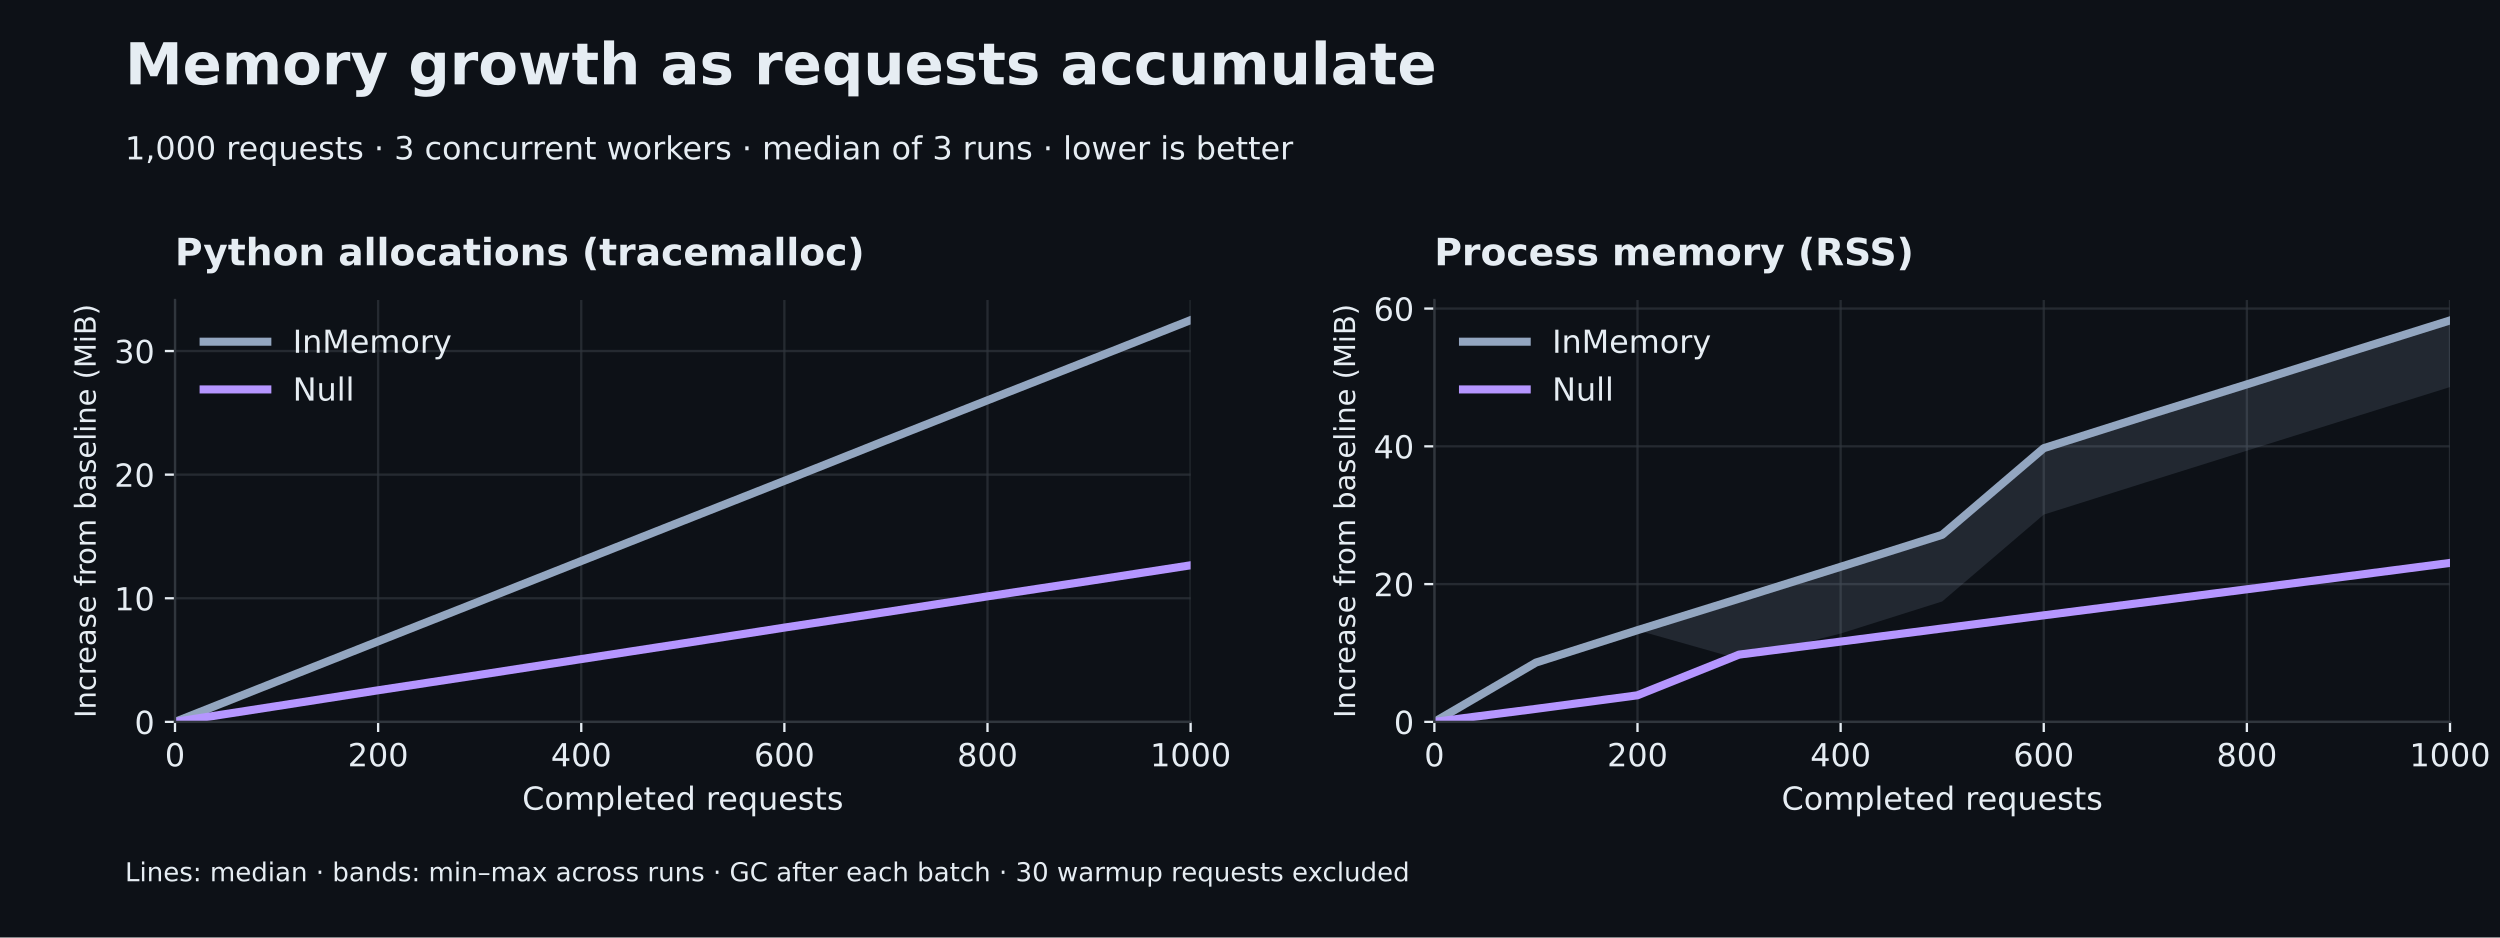
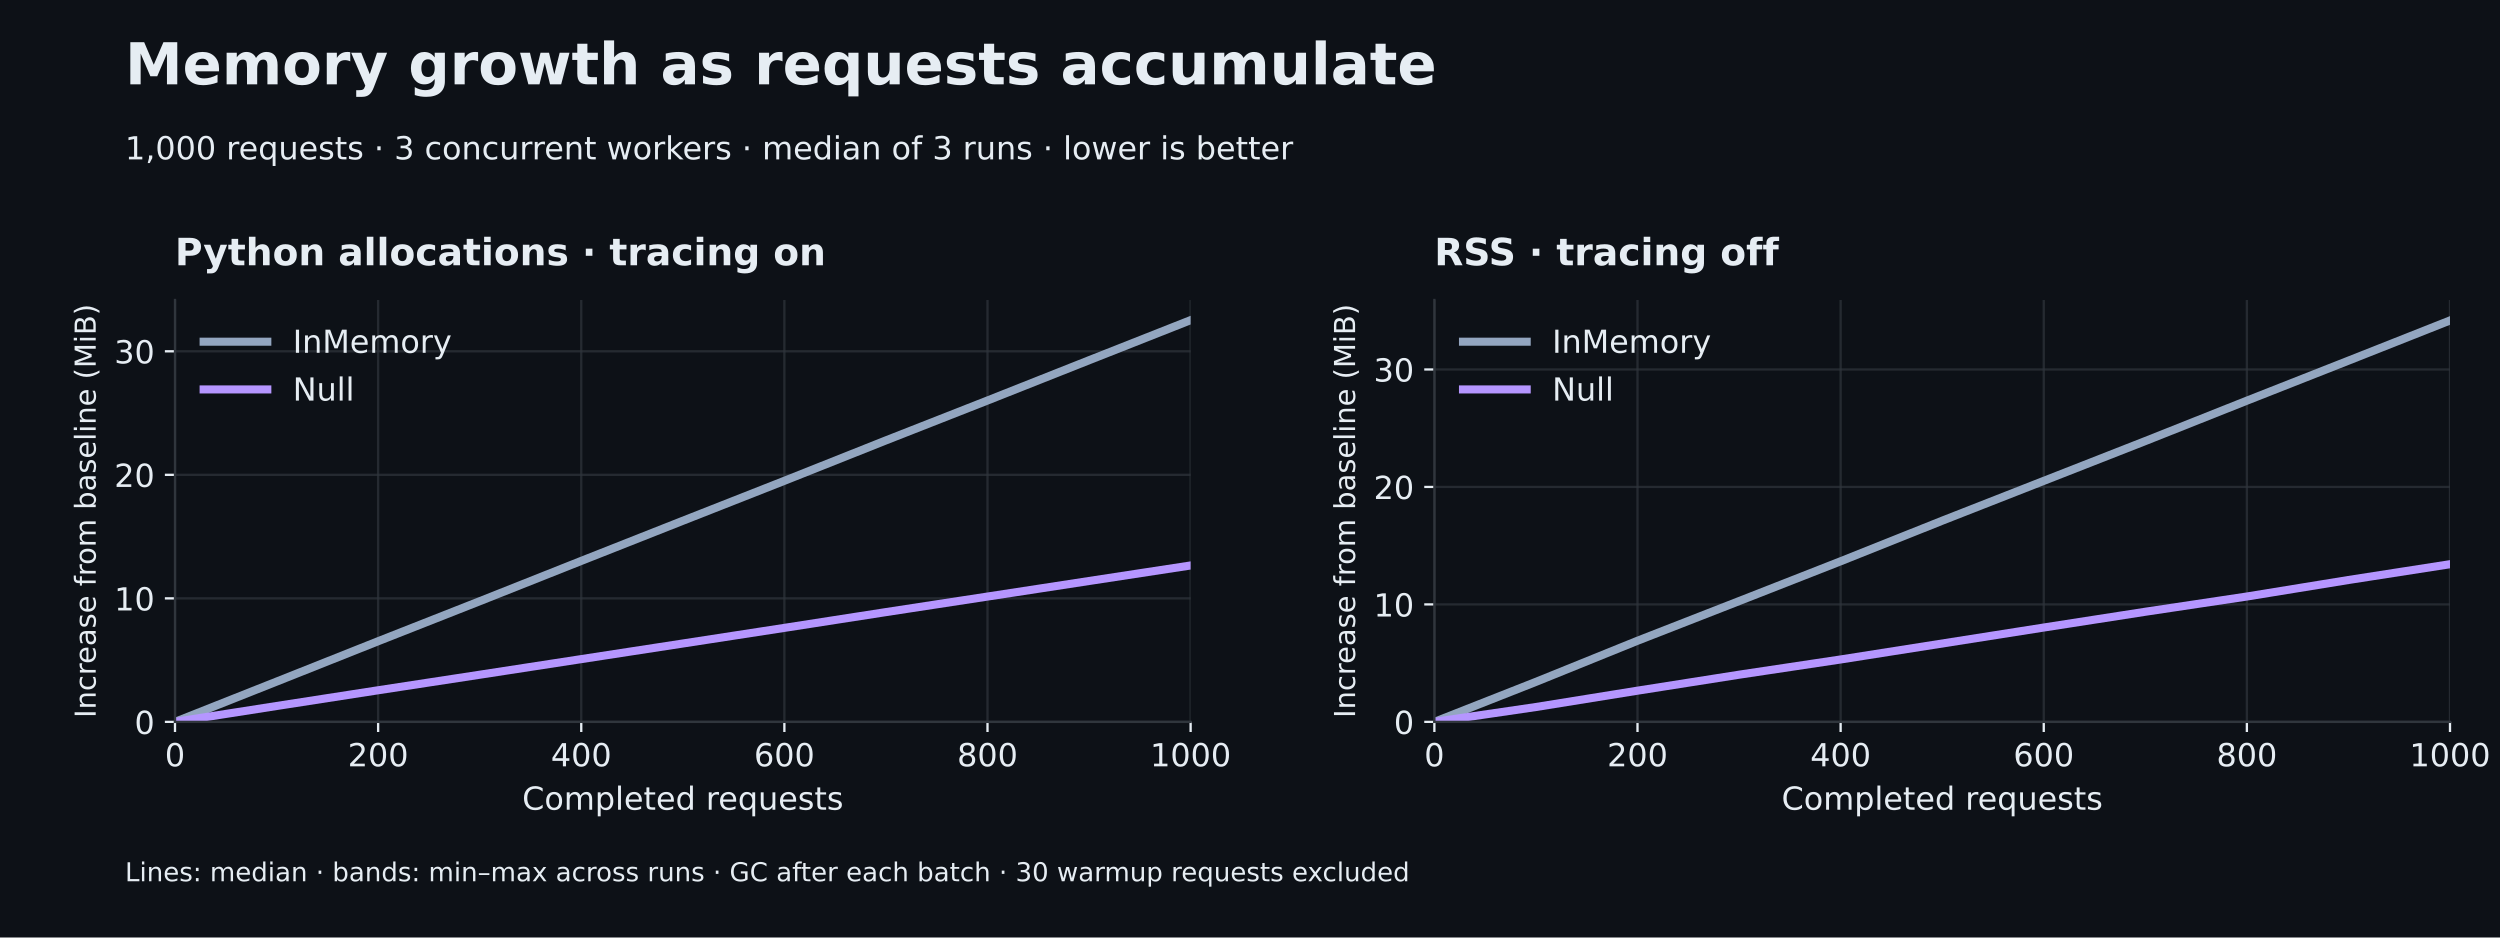
<svg xmlns="http://www.w3.org/2000/svg" xmlns:xlink="http://www.w3.org/1999/xlink" width="864pt" height="324pt" viewBox="0 0 864 324" version="1.1">
  <defs>
    <style type="text/css">*{stroke-linejoin: round; stroke-linecap: butt}</style>
  </defs>
  <g id="figure_1">
    <g id="patch_1">
      <path d="M 0 324 L 864 324 L 864 0 L 0 0 z " style="fill: #0d1117" />
    </g>
    <g id="axes_1">
      <g id="patch_2">
        <path d="M 60.48 249.48 L 411.48 249.48 L 411.48 103.68 L 60.48 103.68 z " style="fill: #0d1117" />
      </g>
      <g id="matplotlib.axis_1">
        <g id="xtick_1">
          <g id="line2d_1">
            <path d="M 60.48 249.48 L 60.48 103.68 " clip-path="url(#p79dde4f1e2)" style="fill: none; stroke: #30363d; stroke-opacity: 0.7; stroke-width: 0.8; stroke-linecap: square" />
          </g>
          <g id="line2d_2">
            <defs>
              <path id="m7c9981eb86" d="M 0 0 L 0 3.5 " style="stroke: #e6edf3; stroke-width: 0.8" />
            </defs>
            <g>
              <use xlink:href="#m7c9981eb86" x="60.48" y="249.48" style="fill: #e6edf3; stroke: #e6edf3; stroke-width: 0.8" />
            </g>
          </g>
          <g id="text_1">
            <text style="font-size: 11px; font-family: 'DejaVu Sans'; text-anchor: middle; fill: #e6edf3" x="60.48" y="264.837" transform="rotate(-0 60.48 264.8374)">0</text>
          </g>
        </g>
        <g id="xtick_2">
          <g id="line2d_3">
            <path d="M 130.68 249.48 L 130.68 103.68 " clip-path="url(#p79dde4f1e2)" style="fill: none; stroke: #30363d; stroke-opacity: 0.7; stroke-width: 0.8; stroke-linecap: square" />
          </g>
          <g id="line2d_4">
            <g>
              <use xlink:href="#m7c9981eb86" x="130.68" y="249.48" style="fill: #e6edf3; stroke: #e6edf3; stroke-width: 0.8" />
            </g>
          </g>
          <g id="text_2">
            <text style="font-size: 11px; font-family: 'DejaVu Sans'; text-anchor: middle; fill: #e6edf3" x="130.68" y="264.837" transform="rotate(-0 130.68 264.8374)">200</text>
          </g>
        </g>
        <g id="xtick_3">
          <g id="line2d_5">
            <path d="M 200.88 249.48 L 200.88 103.68 " clip-path="url(#p79dde4f1e2)" style="fill: none; stroke: #30363d; stroke-opacity: 0.7; stroke-width: 0.8; stroke-linecap: square" />
          </g>
          <g id="line2d_6">
            <g>
              <use xlink:href="#m7c9981eb86" x="200.88" y="249.48" style="fill: #e6edf3; stroke: #e6edf3; stroke-width: 0.8" />
            </g>
          </g>
          <g id="text_3">
            <text style="font-size: 11px; font-family: 'DejaVu Sans'; text-anchor: middle; fill: #e6edf3" x="200.88" y="264.837" transform="rotate(-0 200.88 264.8374)">400</text>
          </g>
        </g>
        <g id="xtick_4">
          <g id="line2d_7">
            <path d="M 271.08 249.48 L 271.08 103.68 " clip-path="url(#p79dde4f1e2)" style="fill: none; stroke: #30363d; stroke-opacity: 0.7; stroke-width: 0.8; stroke-linecap: square" />
          </g>
          <g id="line2d_8">
            <g>
              <use xlink:href="#m7c9981eb86" x="271.08" y="249.48" style="fill: #e6edf3; stroke: #e6edf3; stroke-width: 0.8" />
            </g>
          </g>
          <g id="text_4">
            <text style="font-size: 11px; font-family: 'DejaVu Sans'; text-anchor: middle; fill: #e6edf3" x="271.08" y="264.837" transform="rotate(-0 271.08 264.8374)">600</text>
          </g>
        </g>
        <g id="xtick_5">
          <g id="line2d_9">
            <path d="M 341.28 249.48 L 341.28 103.68 " clip-path="url(#p79dde4f1e2)" style="fill: none; stroke: #30363d; stroke-opacity: 0.7; stroke-width: 0.8; stroke-linecap: square" />
          </g>
          <g id="line2d_10">
            <g>
              <use xlink:href="#m7c9981eb86" x="341.28" y="249.48" style="fill: #e6edf3; stroke: #e6edf3; stroke-width: 0.8" />
            </g>
          </g>
          <g id="text_5">
            <text style="font-size: 11px; font-family: 'DejaVu Sans'; text-anchor: middle; fill: #e6edf3" x="341.28" y="264.837" transform="rotate(-0 341.28 264.8374)">800</text>
          </g>
        </g>
        <g id="xtick_6">
          <g id="line2d_11">
            <path d="M 411.48 249.48 L 411.48 103.68 " clip-path="url(#p79dde4f1e2)" style="fill: none; stroke: #30363d; stroke-opacity: 0.7; stroke-width: 0.8; stroke-linecap: square" />
          </g>
          <g id="line2d_12">
            <g>
              <use xlink:href="#m7c9981eb86" x="411.48" y="249.48" style="fill: #e6edf3; stroke: #e6edf3; stroke-width: 0.8" />
            </g>
          </g>
          <g id="text_6">
            <text style="font-size: 11px; font-family: 'DejaVu Sans'; text-anchor: middle; fill: #e6edf3" x="411.48" y="264.837" transform="rotate(-0 411.48 264.8374)">1000</text>
          </g>
        </g>
        <g id="text_7">
          <text style="font-size: 11px; font-family: 'DejaVu Sans'; text-anchor: middle; fill: #e6edf3" x="235.98" y="279.838" transform="rotate(-0 235.98 279.8383)">Completed requests</text>
        </g>
      </g>
      <g id="matplotlib.axis_2">
        <g id="ytick_1">
          <g id="line2d_13">
            <path d="M 60.48 249.48 L 411.48 249.48 " clip-path="url(#p79dde4f1e2)" style="fill: none; stroke: #30363d; stroke-opacity: 0.7; stroke-width: 0.8; stroke-linecap: square" />
          </g>
          <g id="line2d_14">
            <defs>
              <path id="m54f4536e7c" d="M 0 0 L -3.5 0 " style="stroke: #e6edf3; stroke-width: 0.8" />
            </defs>
            <g>
              <use xlink:href="#m54f4536e7c" x="60.48" y="249.48" style="fill: #e6edf3; stroke: #e6edf3; stroke-width: 0.8" />
            </g>
          </g>
          <g id="text_8">
            <text style="font-size: 11px; font-family: 'DejaVu Sans'; text-anchor: end; fill: #e6edf3" x="53.48" y="253.659" transform="rotate(-0 53.48 253.6587)">0</text>
          </g>
        </g>
        <g id="ytick_2">
          <g id="line2d_15">
-             <path d="M 60.48 206.758 L 411.48 206.758 " clip-path="url(#p79dde4f1e2)" style="fill: none; stroke: #30363d; stroke-opacity: 0.7; stroke-width: 0.8; stroke-linecap: square" />
+             <path d="M 60.48 206.789 L 411.48 206.789 " clip-path="url(#p79dde4f1e2)" style="fill: none; stroke: #30363d; stroke-opacity: 0.7; stroke-width: 0.8; stroke-linecap: square" />
          </g>
          <g id="line2d_16">
            <g>
-               <use xlink:href="#m54f4536e7c" x="60.48" y="206.758" style="fill: #e6edf3; stroke: #e6edf3; stroke-width: 0.8" />
+               <use xlink:href="#m54f4536e7c" x="60.48" y="206.789" style="fill: #e6edf3; stroke: #e6edf3; stroke-width: 0.8" />
            </g>
          </g>
          <g id="text_9">
-             <text style="font-size: 11px; font-family: 'DejaVu Sans'; text-anchor: end; fill: #e6edf3" x="53.48" y="210.937" transform="rotate(-0 53.48 210.9366)">10</text>
+             <text style="font-size: 11px; font-family: 'DejaVu Sans'; text-anchor: end; fill: #e6edf3" x="53.48" y="210.968" transform="rotate(-0 53.48 210.9681)">10</text>
          </g>
        </g>
        <g id="ytick_3">
          <g id="line2d_17">
-             <path d="M 60.48 164.036 L 411.48 164.036 " clip-path="url(#p79dde4f1e2)" style="fill: none; stroke: #30363d; stroke-opacity: 0.7; stroke-width: 0.8; stroke-linecap: square" />
+             <path d="M 60.48 164.099 L 411.48 164.099 " clip-path="url(#p79dde4f1e2)" style="fill: none; stroke: #30363d; stroke-opacity: 0.7; stroke-width: 0.8; stroke-linecap: square" />
          </g>
          <g id="line2d_18">
            <g>
-               <use xlink:href="#m54f4536e7c" x="60.48" y="164.036" style="fill: #e6edf3; stroke: #e6edf3; stroke-width: 0.8" />
+               <use xlink:href="#m54f4536e7c" x="60.48" y="164.099" style="fill: #e6edf3; stroke: #e6edf3; stroke-width: 0.8" />
            </g>
          </g>
          <g id="text_10">
-             <text style="font-size: 11px; font-family: 'DejaVu Sans'; text-anchor: end; fill: #e6edf3" x="53.48" y="168.214" transform="rotate(-0 53.48 168.2144)">20</text>
+             <text style="font-size: 11px; font-family: 'DejaVu Sans'; text-anchor: end; fill: #e6edf3" x="53.48" y="168.278" transform="rotate(-0 53.48 168.2775)">20</text>
          </g>
        </g>
        <g id="ytick_4">
          <g id="line2d_19">
-             <path d="M 60.48 121.314 L 411.48 121.314 " clip-path="url(#p79dde4f1e2)" style="fill: none; stroke: #30363d; stroke-opacity: 0.7; stroke-width: 0.8; stroke-linecap: square" />
+             <path d="M 60.48 121.408 L 411.48 121.408 " clip-path="url(#p79dde4f1e2)" style="fill: none; stroke: #30363d; stroke-opacity: 0.7; stroke-width: 0.8; stroke-linecap: square" />
          </g>
          <g id="line2d_20">
            <g>
-               <use xlink:href="#m54f4536e7c" x="60.48" y="121.314" style="fill: #e6edf3; stroke: #e6edf3; stroke-width: 0.8" />
+               <use xlink:href="#m54f4536e7c" x="60.48" y="121.408" style="fill: #e6edf3; stroke: #e6edf3; stroke-width: 0.8" />
            </g>
          </g>
          <g id="text_11">
-             <text style="font-size: 11px; font-family: 'DejaVu Sans'; text-anchor: end; fill: #e6edf3" x="53.48" y="125.492" transform="rotate(-0 53.48 125.4922)">30</text>
+             <text style="font-size: 11px; font-family: 'DejaVu Sans'; text-anchor: end; fill: #e6edf3" x="53.48" y="125.587" transform="rotate(-0 53.48 125.5869)">30</text>
          </g>
        </g>
        <g id="text_12">
          <text style="font-size: 10px; font-family: 'DejaVu Sans'; text-anchor: middle; fill: #e6edf3" x="33.08" y="176.58" transform="rotate(-90 33.08016 176.58)">Increase from baseline (MiB)</text>
        </g>
      </g>
      <g id="FillBetweenPolyCollection_1">
        <defs>
-           <path id="m6bc745c1c8" d="M 60.48 -74.52 L 60.48 -74.52 L 95.58 -88.393 L 130.68 -102.338 L 165.78 -116.202 L 200.88 -130.086 L 235.98 -143.956 L 271.08 -157.823 L 306.18 -171.767 L 341.28 -185.655 L 376.38 -199.473 L 411.48 -213.368 L 411.48 -213.377 L 411.48 -213.377 L 376.38 -199.512 L 341.28 -185.661 L 306.18 -171.805 L 271.08 -157.843 L 235.98 -143.989 L 200.88 -130.12 L 165.78 -116.27 L 130.68 -102.404 L 95.58 -88.483 L 60.48 -74.52 z " />
+           <path id="m572bbcd745" d="M 60.48 -74.52 L 60.48 -74.52 L 95.58 -88.425 L 130.68 -102.308 L 165.78 -116.166 L 200.88 -130.138 L 235.98 -144.007 L 271.08 -157.814 L 306.18 -171.751 L 341.28 -185.54 L 376.38 -199.5 L 411.48 -213.259 L 411.48 -213.377 L 411.48 -213.377 L 376.38 -199.511 L 341.28 -185.616 L 306.18 -171.824 L 271.08 -157.896 L 235.98 -144.07 L 200.88 -130.169 L 165.78 -116.264 L 130.68 -102.428 L 95.58 -88.508 L 60.48 -74.52 z " />
        </defs>
        <g clip-path="url(#p79dde4f1e2)">
-           <use xlink:href="#m6bc745c1c8" x="0" y="324" style="fill: #93a6c0; fill-opacity: 0.16" />
+           <use xlink:href="#m572bbcd745" x="0" y="324" style="fill: #93a6c0; fill-opacity: 0.16" />
        </g>
      </g>
      <g id="FillBetweenPolyCollection_2">
        <defs>
-           <path id="m7c2d415743" d="M 60.48 -74.52 L 60.48 -74.52 L 95.58 -79.943 L 130.68 -85.431 L 165.78 -90.756 L 200.88 -96.196 L 235.98 -101.621 L 271.08 -106.999 L 306.18 -112.441 L 341.28 -117.839 L 376.38 -123.205 L 411.48 -128.597 L 411.48 -128.659 L 411.48 -128.659 L 376.38 -123.241 L 341.28 -117.937 L 306.18 -112.491 L 271.08 -107.108 L 235.98 -101.663 L 200.88 -96.226 L 165.78 -90.892 L 130.68 -85.451 L 95.58 -79.971 L 60.48 -74.52 z " />
+           <path id="mc6fa28d09b" d="M 60.48 -74.52 L 60.48 -74.52 L 95.58 -79.968 L 130.68 -85.38 L 165.78 -90.779 L 200.88 -96.208 L 235.98 -101.594 L 271.08 -106.954 L 306.18 -112.45 L 341.28 -117.809 L 376.38 -123.195 L 411.48 -128.563 L 411.48 -128.611 L 411.48 -128.611 L 376.38 -123.257 L 341.28 -117.836 L 306.18 -112.475 L 271.08 -107.015 L 235.98 -101.61 L 200.88 -96.255 L 165.78 -90.872 L 130.68 -85.487 L 95.58 -80.021 L 60.48 -74.52 z " />
        </defs>
        <g clip-path="url(#p79dde4f1e2)">
-           <use xlink:href="#m7c2d415743" x="0" y="324" style="fill: #b596ff; fill-opacity: 0.16" />
+           <use xlink:href="#mc6fa28d09b" x="0" y="324" style="fill: #b596ff; fill-opacity: 0.16" />
        </g>
      </g>
      <g id="line2d_21">
-         <path d="M 60.48 249.48 L 95.58 235.557 L 130.68 221.651 L 165.78 207.796 L 200.88 193.889 L 235.98 180.023 L 271.08 166.172 L 306.18 152.199 L 341.28 138.34 L 376.38 124.522 L 411.48 110.627 " clip-path="url(#p79dde4f1e2)" style="fill: none; stroke: #93a6c0; stroke-width: 2.8; stroke-linecap: square" />
+         <path d="M 60.48 249.48 L 95.58 235.567 L 130.68 221.607 L 165.78 207.782 L 200.88 193.845 L 235.98 179.979 L 271.08 166.165 L 306.18 152.199 L 341.28 138.411 L 376.38 124.5 L 411.48 110.638 " clip-path="url(#p79dde4f1e2)" style="fill: none; stroke: #93a6c0; stroke-width: 2.8; stroke-linecap: square" />
      </g>
      <g id="line2d_22">
-         <path d="M 60.48 249.48 L 95.58 244.046 L 130.68 238.558 L 165.78 233.214 L 200.88 227.778 L 235.98 222.371 L 271.08 216.896 L 306.18 211.538 L 341.28 206.103 L 376.38 200.776 L 411.48 195.36 " clip-path="url(#p79dde4f1e2)" style="fill: none; stroke: #b596ff; stroke-width: 2.8; stroke-linecap: square" />
+         <path d="M 60.48 249.48 L 95.58 243.994 L 130.68 238.556 L 165.78 233.187 L 200.88 227.788 L 235.98 222.395 L 271.08 216.992 L 306.18 211.539 L 341.28 206.169 L 376.38 200.788 L 411.48 195.424 " clip-path="url(#p79dde4f1e2)" style="fill: none; stroke: #b596ff; stroke-width: 2.8; stroke-linecap: square" />
      </g>
      <g id="patch_3">
        <path d="M 60.48 249.48 L 60.48 103.68 " style="fill: none; stroke: #30363d; stroke-width: 0.8; stroke-linejoin: miter; stroke-linecap: square" />
      </g>
      <g id="patch_4">
        <path d="M 60.48 249.48 L 411.48 249.48 " style="fill: none; stroke: #30363d; stroke-width: 0.8; stroke-linejoin: miter; stroke-linecap: square" />
      </g>
      <g id="text_13">
-         <text style="font-weight: 700; font-size: 13px; font-family: 'DejaVu Sans'; text-anchor: start; fill: #e6edf3" x="60.48" y="91.68" transform="rotate(-0 60.48 91.68)">Python allocations (tracemalloc)</text>
+         <text style="font-weight: 700; font-size: 13px; font-family: 'DejaVu Sans'; text-anchor: start; fill: #e6edf3" x="60.48" y="91.68" transform="rotate(-0 60.48 91.68)">Python allocations · tracing on</text>
      </g>
      <g id="legend_1">
        <g id="line2d_23">
          <path d="M 70.38 118.088 L 81.38 118.088 L 92.38 118.088 " style="fill: none; stroke: #93a6c0; stroke-width: 2.8; stroke-linecap: square" />
        </g>
        <g id="text_14">
          <text style="font-size: 11px; font-family: 'DejaVu Sans'; text-anchor: start; fill: #e6edf3" x="101.18" y="121.938" transform="rotate(-0 101.18 121.9383)">InMemory</text>
        </g>
        <g id="line2d_24">
          <path d="M 70.38 134.589 L 81.38 134.589 L 92.38 134.589 " style="fill: none; stroke: #b596ff; stroke-width: 2.8; stroke-linecap: square" />
        </g>
        <g id="text_15">
          <text style="font-size: 11px; font-family: 'DejaVu Sans'; text-anchor: start; fill: #e6edf3" x="101.18" y="138.439" transform="rotate(-0 101.18 138.4391)">Null</text>
        </g>
      </g>
    </g>
    <g id="axes_2">
      <g id="patch_5">
        <path d="M 495.72 249.48 L 846.72 249.48 L 846.72 103.68 L 495.72 103.68 z " style="fill: #0d1117" />
      </g>
      <g id="matplotlib.axis_3">
        <g id="xtick_7">
          <g id="line2d_25">
            <path d="M 495.72 249.48 L 495.72 103.68 " clip-path="url(#p3b4859062c)" style="fill: none; stroke: #30363d; stroke-opacity: 0.7; stroke-width: 0.8; stroke-linecap: square" />
          </g>
          <g id="line2d_26">
            <g>
              <use xlink:href="#m7c9981eb86" x="495.72" y="249.48" style="fill: #e6edf3; stroke: #e6edf3; stroke-width: 0.8" />
            </g>
          </g>
          <g id="text_16">
            <text style="font-size: 11px; font-family: 'DejaVu Sans'; text-anchor: middle; fill: #e6edf3" x="495.72" y="264.837" transform="rotate(-0 495.72 264.8374)">0</text>
          </g>
        </g>
        <g id="xtick_8">
          <g id="line2d_27">
            <path d="M 565.92 249.48 L 565.92 103.68 " clip-path="url(#p3b4859062c)" style="fill: none; stroke: #30363d; stroke-opacity: 0.7; stroke-width: 0.8; stroke-linecap: square" />
          </g>
          <g id="line2d_28">
            <g>
              <use xlink:href="#m7c9981eb86" x="565.92" y="249.48" style="fill: #e6edf3; stroke: #e6edf3; stroke-width: 0.8" />
            </g>
          </g>
          <g id="text_17">
            <text style="font-size: 11px; font-family: 'DejaVu Sans'; text-anchor: middle; fill: #e6edf3" x="565.92" y="264.837" transform="rotate(-0 565.92 264.8374)">200</text>
          </g>
        </g>
        <g id="xtick_9">
          <g id="line2d_29">
            <path d="M 636.12 249.48 L 636.12 103.68 " clip-path="url(#p3b4859062c)" style="fill: none; stroke: #30363d; stroke-opacity: 0.7; stroke-width: 0.8; stroke-linecap: square" />
          </g>
          <g id="line2d_30">
            <g>
              <use xlink:href="#m7c9981eb86" x="636.12" y="249.48" style="fill: #e6edf3; stroke: #e6edf3; stroke-width: 0.8" />
            </g>
          </g>
          <g id="text_18">
            <text style="font-size: 11px; font-family: 'DejaVu Sans'; text-anchor: middle; fill: #e6edf3" x="636.12" y="264.837" transform="rotate(-0 636.12 264.8374)">400</text>
          </g>
        </g>
        <g id="xtick_10">
          <g id="line2d_31">
            <path d="M 706.32 249.48 L 706.32 103.68 " clip-path="url(#p3b4859062c)" style="fill: none; stroke: #30363d; stroke-opacity: 0.7; stroke-width: 0.8; stroke-linecap: square" />
          </g>
          <g id="line2d_32">
            <g>
              <use xlink:href="#m7c9981eb86" x="706.32" y="249.48" style="fill: #e6edf3; stroke: #e6edf3; stroke-width: 0.8" />
            </g>
          </g>
          <g id="text_19">
            <text style="font-size: 11px; font-family: 'DejaVu Sans'; text-anchor: middle; fill: #e6edf3" x="706.32" y="264.837" transform="rotate(-0 706.32 264.8374)">600</text>
          </g>
        </g>
        <g id="xtick_11">
          <g id="line2d_33">
            <path d="M 776.52 249.48 L 776.52 103.68 " clip-path="url(#p3b4859062c)" style="fill: none; stroke: #30363d; stroke-opacity: 0.7; stroke-width: 0.8; stroke-linecap: square" />
          </g>
          <g id="line2d_34">
            <g>
              <use xlink:href="#m7c9981eb86" x="776.52" y="249.48" style="fill: #e6edf3; stroke: #e6edf3; stroke-width: 0.8" />
            </g>
          </g>
          <g id="text_20">
            <text style="font-size: 11px; font-family: 'DejaVu Sans'; text-anchor: middle; fill: #e6edf3" x="776.52" y="264.837" transform="rotate(-0 776.52 264.8374)">800</text>
          </g>
        </g>
        <g id="xtick_12">
          <g id="line2d_35">
            <path d="M 846.72 249.48 L 846.72 103.68 " clip-path="url(#p3b4859062c)" style="fill: none; stroke: #30363d; stroke-opacity: 0.7; stroke-width: 0.8; stroke-linecap: square" />
          </g>
          <g id="line2d_36">
            <g>
              <use xlink:href="#m7c9981eb86" x="846.72" y="249.48" style="fill: #e6edf3; stroke: #e6edf3; stroke-width: 0.8" />
            </g>
          </g>
          <g id="text_21">
            <text style="font-size: 11px; font-family: 'DejaVu Sans'; text-anchor: middle; fill: #e6edf3" x="846.72" y="264.837" transform="rotate(-0 846.72 264.8374)">1000</text>
          </g>
        </g>
        <g id="text_22">
          <text style="font-size: 11px; font-family: 'DejaVu Sans'; text-anchor: middle; fill: #e6edf3" x="671.22" y="279.838" transform="rotate(-0 671.22 279.8383)">Completed requests</text>
        </g>
      </g>
      <g id="matplotlib.axis_4">
        <g id="ytick_5">
          <g id="line2d_37">
            <path d="M 495.72 249.48 L 846.72 249.48 " clip-path="url(#p3b4859062c)" style="fill: none; stroke: #30363d; stroke-opacity: 0.7; stroke-width: 0.8; stroke-linecap: square" />
          </g>
          <g id="line2d_38">
            <g>
              <use xlink:href="#m54f4536e7c" x="495.72" y="249.48" style="fill: #e6edf3; stroke: #e6edf3; stroke-width: 0.8" />
            </g>
          </g>
          <g id="text_23">
            <text style="font-size: 11px; font-family: 'DejaVu Sans'; text-anchor: end; fill: #e6edf3" x="488.72" y="253.659" transform="rotate(-0 488.72 253.6587)">0</text>
          </g>
        </g>
        <g id="ytick_6">
          <g id="line2d_39">
-             <path d="M 495.72 201.868 L 846.72 201.868 " clip-path="url(#p3b4859062c)" style="fill: none; stroke: #30363d; stroke-opacity: 0.7; stroke-width: 0.8; stroke-linecap: square" />
+             <path d="M 495.72 208.882 L 846.72 208.882 " clip-path="url(#p3b4859062c)" style="fill: none; stroke: #30363d; stroke-opacity: 0.7; stroke-width: 0.8; stroke-linecap: square" />
          </g>
          <g id="line2d_40">
            <g>
-               <use xlink:href="#m54f4536e7c" x="495.72" y="201.868" style="fill: #e6edf3; stroke: #e6edf3; stroke-width: 0.8" />
+               <use xlink:href="#m54f4536e7c" x="495.72" y="208.882" style="fill: #e6edf3; stroke: #e6edf3; stroke-width: 0.8" />
            </g>
          </g>
          <g id="text_24">
-             <text style="font-size: 11px; font-family: 'DejaVu Sans'; text-anchor: end; fill: #e6edf3" x="488.72" y="206.046" transform="rotate(-0 488.72 206.0463)">20</text>
+             <text style="font-size: 11px; font-family: 'DejaVu Sans'; text-anchor: end; fill: #e6edf3" x="488.72" y="213.061" transform="rotate(-0 488.72 213.0609)">10</text>
          </g>
        </g>
        <g id="ytick_7">
          <g id="line2d_41">
-             <path d="M 495.72 154.255 L 846.72 154.255 " clip-path="url(#p3b4859062c)" style="fill: none; stroke: #30363d; stroke-opacity: 0.7; stroke-width: 0.8; stroke-linecap: square" />
+             <path d="M 495.72 168.284 L 846.72 168.284 " clip-path="url(#p3b4859062c)" style="fill: none; stroke: #30363d; stroke-opacity: 0.7; stroke-width: 0.8; stroke-linecap: square" />
          </g>
          <g id="line2d_42">
            <g>
-               <use xlink:href="#m54f4536e7c" x="495.72" y="154.255" style="fill: #e6edf3; stroke: #e6edf3; stroke-width: 0.8" />
+               <use xlink:href="#m54f4536e7c" x="495.72" y="168.284" style="fill: #e6edf3; stroke: #e6edf3; stroke-width: 0.8" />
            </g>
          </g>
          <g id="text_25">
-             <text style="font-size: 11px; font-family: 'DejaVu Sans'; text-anchor: end; fill: #e6edf3" x="488.72" y="158.434" transform="rotate(-0 488.72 158.4339)">40</text>
+             <text style="font-size: 11px; font-family: 'DejaVu Sans'; text-anchor: end; fill: #e6edf3" x="488.72" y="172.463" transform="rotate(-0 488.72 172.4631)">20</text>
          </g>
        </g>
        <g id="ytick_8">
          <g id="line2d_43">
-             <path d="M 495.72 106.643 L 846.72 106.643 " clip-path="url(#p3b4859062c)" style="fill: none; stroke: #30363d; stroke-opacity: 0.7; stroke-width: 0.8; stroke-linecap: square" />
+             <path d="M 495.72 127.687 L 846.72 127.687 " clip-path="url(#p3b4859062c)" style="fill: none; stroke: #30363d; stroke-opacity: 0.7; stroke-width: 0.8; stroke-linecap: square" />
          </g>
          <g id="line2d_44">
            <g>
-               <use xlink:href="#m54f4536e7c" x="495.72" y="106.643" style="fill: #e6edf3; stroke: #e6edf3; stroke-width: 0.8" />
+               <use xlink:href="#m54f4536e7c" x="495.72" y="127.687" style="fill: #e6edf3; stroke: #e6edf3; stroke-width: 0.8" />
            </g>
          </g>
          <g id="text_26">
-             <text style="font-size: 11px; font-family: 'DejaVu Sans'; text-anchor: end; fill: #e6edf3" x="488.72" y="110.821" transform="rotate(-0 488.72 110.8215)">60</text>
+             <text style="font-size: 11px; font-family: 'DejaVu Sans'; text-anchor: end; fill: #e6edf3" x="488.72" y="131.865" transform="rotate(-0 488.72 131.8653)">30</text>
          </g>
        </g>
        <g id="text_27">
          <text style="font-size: 10px; font-family: 'DejaVu Sans'; text-anchor: middle; fill: #e6edf3" x="468.32" y="176.58" transform="rotate(-90 468.3202 176.58)">Increase from baseline (MiB)</text>
        </g>
      </g>
      <g id="FillBetweenPolyCollection_3">
        <defs>
-           <path id="mf4f10d03e8" d="M 495.72 -74.52 L 495.72 -74.52 L 530.82 -94.978 L 565.92 -106.175 L 601.02 -96.243 L 636.12 -105.059 L 671.22 -116.144 L 706.32 -146.162 L 741.42 -157.247 L 776.52 -168.257 L 811.62 -179.267 L 846.72 -190.24 L 846.72 -213.377 L 846.72 -213.377 L 811.62 -202.367 L 776.52 -191.319 L 741.42 -180.272 L 706.32 -169.224 L 671.22 -139.206 L 636.12 -128.158 L 601.02 -117.148 L 565.92 -106.212 L 530.82 -95.09 L 495.72 -74.52 z " />
+           <path id="mcf2bc0a054" d="M 495.72 -74.52 L 495.72 -74.52 L 530.82 -88.285 L 565.92 -102.05 L 601.02 -115.942 L 636.12 -129.834 L 671.22 -143.917 L 706.32 -157.809 L 741.42 -171.574 L 776.52 -185.276 L 811.62 -199.295 L 846.72 -213.123 L 846.72 -213.377 L 846.72 -213.377 L 811.62 -199.485 L 776.52 -185.53 L 741.42 -171.764 L 706.32 -157.936 L 671.22 -144.107 L 636.12 -130.215 L 601.02 -116.386 L 565.92 -102.558 L 530.82 -88.412 L 495.72 -74.52 z " />
        </defs>
        <g clip-path="url(#p3b4859062c)">
-           <use xlink:href="#mf4f10d03e8" x="0" y="324" style="fill: #93a6c0; fill-opacity: 0.16" />
+           <use xlink:href="#mcf2bc0a054" x="0" y="324" style="fill: #93a6c0; fill-opacity: 0.16" />
        </g>
      </g>
      <g id="FillBetweenPolyCollection_4">
        <defs>
-           <path id="mea0a104963" d="M 495.72 -74.52 L 495.72 -74.52 L 530.82 -79.021 L 565.92 -83.671 L 601.02 -97.768 L 636.12 -102.232 L 671.22 -106.733 L 706.32 -111.271 L 741.42 -115.809 L 776.52 -120.347 L 811.62 -124.885 L 846.72 -129.386 L 846.72 -129.46 L 846.72 -129.46 L 811.62 -124.959 L 776.52 -120.384 L 741.42 -115.883 L 706.32 -111.382 L 671.22 -106.844 L 636.12 -102.306 L 601.02 -97.805 L 565.92 -83.708 L 530.82 -79.132 L 495.72 -74.52 z " />
+           <path id="mb09b381b7e" d="M 495.72 -74.52 L 495.72 -74.52 L 530.82 -79.595 L 565.92 -85.177 L 601.02 -90.569 L 636.12 -96.024 L 671.22 -101.543 L 706.32 -106.998 L 741.42 -112.454 L 776.52 -117.782 L 811.62 -123.428 L 846.72 -128.883 L 846.72 -129.771 L 846.72 -129.771 L 811.62 -124.379 L 776.52 -118.797 L 741.42 -113.532 L 706.32 -107.886 L 671.22 -102.431 L 636.12 -96.912 L 601.02 -91.647 L 565.92 -85.938 L 530.82 -80.356 L 495.72 -74.52 z " />
        </defs>
        <g clip-path="url(#p3b4859062c)">
-           <use xlink:href="#mea0a104963" x="0" y="324" style="fill: #b596ff; fill-opacity: 0.16" />
+           <use xlink:href="#mb09b381b7e" x="0" y="324" style="fill: #b596ff; fill-opacity: 0.16" />
        </g>
      </g>
      <g id="line2d_45">
-         <path d="M 495.72 249.48 L 530.82 228.984 L 565.92 217.788 L 601.02 206.889 L 636.12 195.879 L 671.22 184.831 L 706.32 154.888 L 741.42 143.766 L 776.52 132.83 L 811.62 121.745 L 846.72 110.734 " clip-path="url(#p3b4859062c)" style="fill: none; stroke: #93a6c0; stroke-width: 2.8; stroke-linecap: square" />
+         <path d="M 495.72 249.48 L 530.82 235.651 L 565.92 221.442 L 601.02 207.74 L 636.12 193.975 L 671.22 179.956 L 706.32 166.191 L 741.42 152.426 L 776.52 138.47 L 811.62 124.642 L 846.72 110.75 " clip-path="url(#p3b4859062c)" style="fill: none; stroke: #93a6c0; stroke-width: 2.8; stroke-linecap: square" />
      </g>
      <g id="line2d_46">
-         <path d="M 495.72 249.48 L 530.82 244.979 L 565.92 240.292 L 601.02 226.232 L 636.12 221.731 L 671.22 217.193 L 706.32 212.655 L 741.42 208.154 L 776.52 203.653 L 811.62 199.115 L 846.72 194.54 " clip-path="url(#p3b4859062c)" style="fill: none; stroke: #b596ff; stroke-width: 2.8; stroke-linecap: square" />
+         <path d="M 495.72 249.48 L 530.82 244.342 L 565.92 238.696 L 601.02 233.177 L 636.12 227.912 L 671.22 222.394 L 706.32 216.875 L 741.42 211.42 L 776.52 206.155 L 811.62 200.445 L 846.72 194.99 " clip-path="url(#p3b4859062c)" style="fill: none; stroke: #b596ff; stroke-width: 2.8; stroke-linecap: square" />
      </g>
      <g id="patch_6">
        <path d="M 495.72 249.48 L 495.72 103.68 " style="fill: none; stroke: #30363d; stroke-width: 0.8; stroke-linejoin: miter; stroke-linecap: square" />
      </g>
      <g id="patch_7">
        <path d="M 495.72 249.48 L 846.72 249.48 " style="fill: none; stroke: #30363d; stroke-width: 0.8; stroke-linejoin: miter; stroke-linecap: square" />
      </g>
      <g id="text_28">
-         <text style="font-weight: 700; font-size: 13px; font-family: 'DejaVu Sans'; text-anchor: start; fill: #e6edf3" x="495.72" y="91.68" transform="rotate(-0 495.72 91.68)">Process memory (RSS)</text>
+         <text style="font-weight: 700; font-size: 13px; font-family: 'DejaVu Sans'; text-anchor: start; fill: #e6edf3" x="495.72" y="91.68" transform="rotate(-0 495.72 91.68)">RSS · tracing off</text>
      </g>
      <g id="legend_2">
        <g id="line2d_47">
          <path d="M 505.62 118.088 L 516.62 118.088 L 527.62 118.088 " style="fill: none; stroke: #93a6c0; stroke-width: 2.8; stroke-linecap: square" />
        </g>
        <g id="text_29">
          <text style="font-size: 11px; font-family: 'DejaVu Sans'; text-anchor: start; fill: #e6edf3" x="536.42" y="121.938" transform="rotate(-0 536.42 121.9383)">InMemory</text>
        </g>
        <g id="line2d_48">
          <path d="M 505.62 134.589 L 516.62 134.589 L 527.62 134.589 " style="fill: none; stroke: #b596ff; stroke-width: 2.8; stroke-linecap: square" />
        </g>
        <g id="text_30">
          <text style="font-size: 11px; font-family: 'DejaVu Sans'; text-anchor: start; fill: #e6edf3" x="536.42" y="138.439" transform="rotate(-0 536.42 138.4391)">Null</text>
        </g>
      </g>
    </g>
    <g id="text_31">
      <text style="font-weight: 700; font-size: 20px; font-family: 'DejaVu Sans'; text-anchor: start; fill: #e6edf3" x="43.2" y="29.16" transform="rotate(-0 43.2 29.16)">Memory growth as requests accumulate</text>
    </g>
    <g id="text_32">
      <text style="font-size: 11px; font-family: 'DejaVu Sans'; text-anchor: start; fill: #e6edf3" x="43.2" y="55.08" transform="rotate(-0 43.2 55.08)">1,000 requests · 3 concurrent workers · median of 3 runs · lower is better</text>
    </g>
    <g id="text_33">
      <text style="font-size: 9px; font-family: 'DejaVu Sans'; text-anchor: start; fill: #e6edf3" x="43.2" y="304.56" transform="rotate(-0 43.2 304.56)">Lines: median · bands: min–max across runs · GC after each batch · 30 warmup requests excluded</text>
    </g>
  </g>
  <defs>
    <clipPath id="p79dde4f1e2">
      <rect x="60.48" y="103.68" width="351" height="145.8" />
    </clipPath>
    <clipPath id="p3b4859062c">
      <rect x="495.72" y="103.68" width="351" height="145.8" />
    </clipPath>
  </defs>
</svg>
